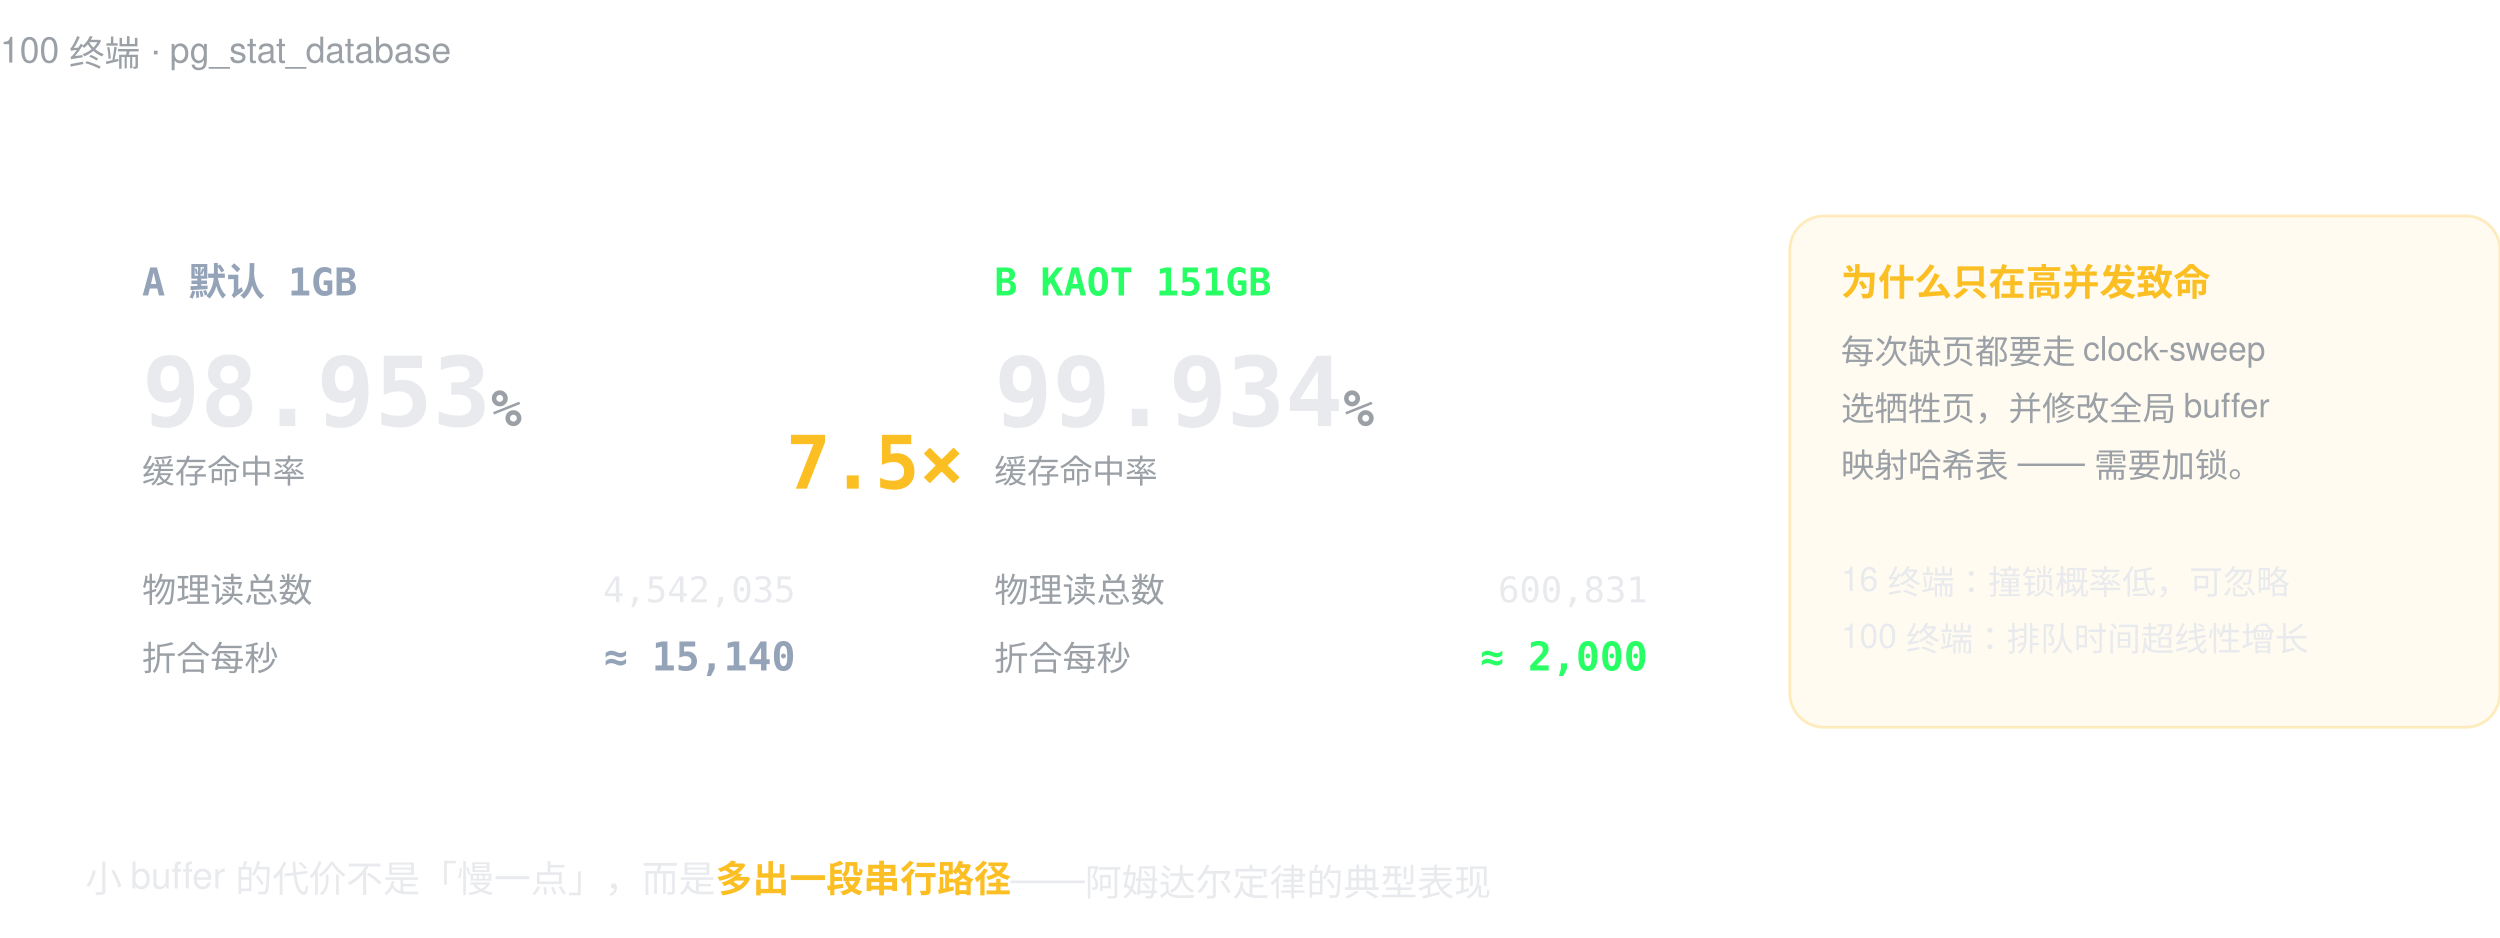
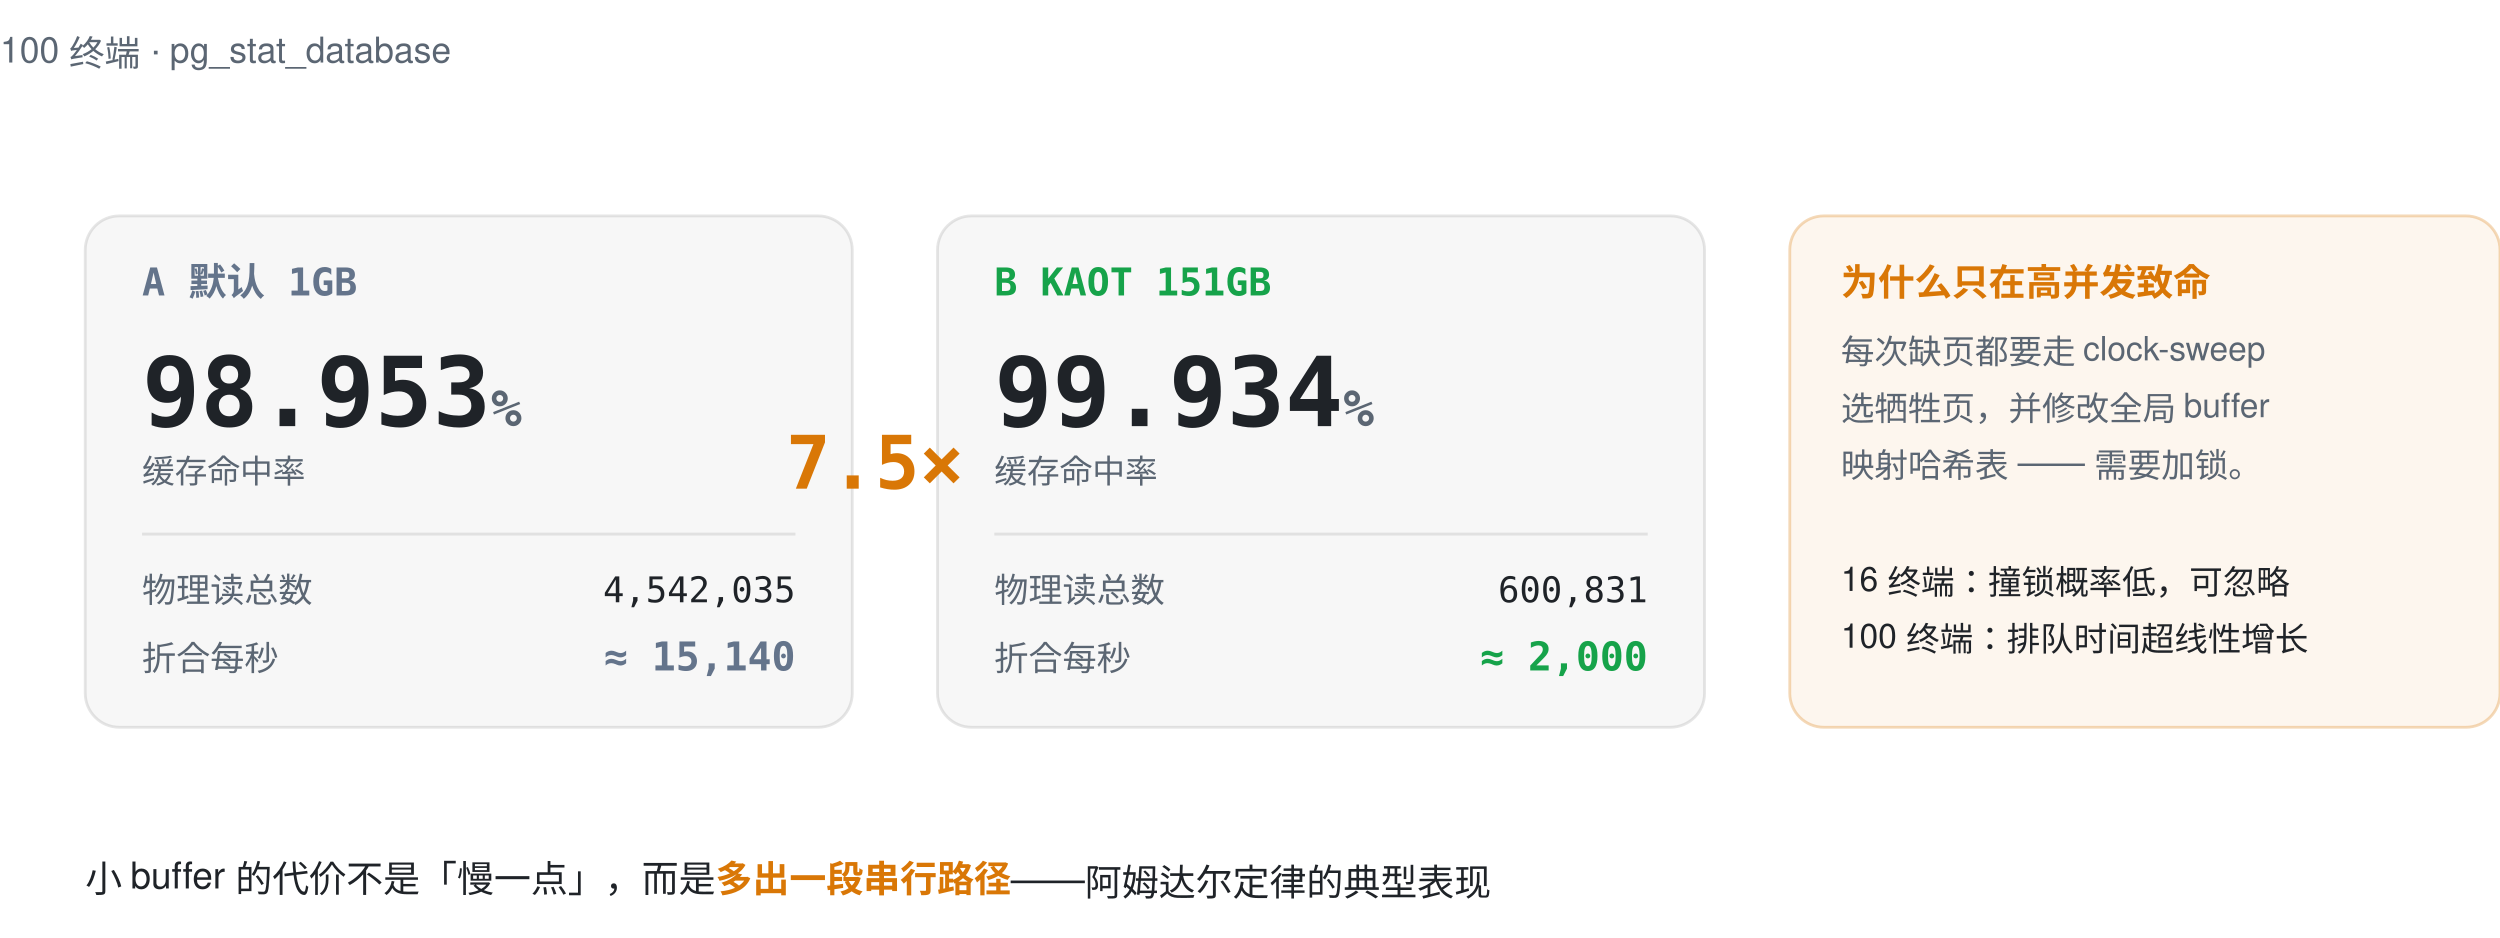
<svg xmlns="http://www.w3.org/2000/svg" viewBox="0 0 880 330" width="880" height="330" font-family="'Noto Sans SC','PingFang SC','Microsoft YaHei','Helvetica Neue',Helvetica,Arial,sans-serif">
  <rect width="880" height="330" fill="none" />
-   <text x="0" y="22" fill="#9aa0a6" font-size="12.5">100 终端 · pg_stat_database</text>
-   <rect x="30" y="76" width="270" height="180" rx="12" fill="rgba(255,255,255,0.035)" stroke="rgba(255,255,255,0.10)" />
-   <text x="50" y="104" fill="#94a3b8" font-size="13.5" font-weight="700" font-family="'JetBrains Mono','SF Mono',Menlo,Consolas,monospace">A  默认 1GB</text>
-   <text x="50" y="150" fill="#e8eaed" font-size="34" font-weight="800" font-family="'JetBrains Mono','SF Mono',Menlo,Consolas,monospace">98.953<tspan font-size="18" fill="#9aa0a6">%</tspan>
+   <text x="0" y="22" fill="#5b6673" font-size="12.5">100 终端 · pg_stat_database</text>
+   <rect x="30" y="76" width="270" height="180" rx="12" fill="rgba(0,0,0,0.035)" stroke="rgba(0,0,0,0.10)" />
+   <text x="50" y="104" fill="#64748b" font-size="13.5" font-weight="700" font-family="'JetBrains Mono','SF Mono',Menlo,Consolas,monospace">A  默认 1GB</text>
+   <text x="50" y="150" fill="#1f2328" font-size="34" font-weight="800" font-family="'JetBrains Mono','SF Mono',Menlo,Consolas,monospace">98.953<tspan font-size="18" fill="#5b6673">%</tspan>
  </text>
-   <text x="50" y="170" fill="#9aa0a6" font-size="11.5">缓存命中率</text>
-   <line x1="50" y1="188" x2="280" y2="188" stroke="rgba(255,255,255,0.09)" />
-   <text x="50" y="212" fill="#9aa0a6" font-size="12">物理读总数</text>
-   <text x="280" y="212" fill="#e8eaed" font-size="12.5" text-anchor="end" font-family="'JetBrains Mono','SF Mono',Menlo,Consolas,monospace">4,542,035</text>
-   <text x="50" y="236" fill="#9aa0a6" font-size="12">折合每秒</text>
-   <text x="280" y="236" fill="#94a3b8" font-size="14" font-weight="700" text-anchor="end" font-family="'JetBrains Mono','SF Mono',Menlo,Consolas,monospace">≈ 15,140</text>
-   <rect x="330" y="76" width="270" height="180" rx="12" fill="rgba(255,255,255,0.035)" stroke="rgba(255,255,255,0.10)" />
-   <text x="350" y="104" fill="#27FF64" font-size="13.5" font-weight="700" font-family="'JetBrains Mono','SF Mono',Menlo,Consolas,monospace">B  KAOT 151GB</text>
-   <text x="350" y="150" fill="#e8eaed" font-size="34" font-weight="800" font-family="'JetBrains Mono','SF Mono',Menlo,Consolas,monospace">99.934<tspan font-size="18" fill="#9aa0a6">%</tspan>
+   <text x="50" y="170" fill="#5b6673" font-size="11.5">缓存命中率</text>
+   <line x1="50" y1="188" x2="280" y2="188" stroke="rgba(0,0,0,0.09)" />
+   <text x="50" y="212" fill="#5b6673" font-size="12">物理读总数</text>
+   <text x="280" y="212" fill="#1f2328" font-size="12.5" text-anchor="end" font-family="'JetBrains Mono','SF Mono',Menlo,Consolas,monospace">4,542,035</text>
+   <text x="50" y="236" fill="#5b6673" font-size="12">折合每秒</text>
+   <text x="280" y="236" fill="#64748b" font-size="14" font-weight="700" text-anchor="end" font-family="'JetBrains Mono','SF Mono',Menlo,Consolas,monospace">≈ 15,140</text>
+   <rect x="330" y="76" width="270" height="180" rx="12" fill="rgba(0,0,0,0.035)" stroke="rgba(0,0,0,0.10)" />
+   <text x="350" y="104" fill="#16a34a" font-size="13.5" font-weight="700" font-family="'JetBrains Mono','SF Mono',Menlo,Consolas,monospace">B  KAOT 151GB</text>
+   <text x="350" y="150" fill="#1f2328" font-size="34" font-weight="800" font-family="'JetBrains Mono','SF Mono',Menlo,Consolas,monospace">99.934<tspan font-size="18" fill="#5b6673">%</tspan>
  </text>
-   <text x="350" y="170" fill="#9aa0a6" font-size="11.5">缓存命中率</text>
-   <line x1="350" y1="188" x2="580" y2="188" stroke="rgba(255,255,255,0.09)" />
-   <text x="350" y="212" fill="#9aa0a6" font-size="12">物理读总数</text>
-   <text x="580" y="212" fill="#e8eaed" font-size="12.5" text-anchor="end" font-family="'JetBrains Mono','SF Mono',Menlo,Consolas,monospace">600,831</text>
-   <text x="350" y="236" fill="#9aa0a6" font-size="12">折合每秒</text>
-   <text x="580" y="236" fill="#27FF64" font-size="14" font-weight="700" text-anchor="end" font-family="'JetBrains Mono','SF Mono',Menlo,Consolas,monospace">≈ 2,000</text>
-   <text x="308" y="172" fill="#fbbf24" font-size="26" font-weight="800" text-anchor="middle" font-family="'JetBrains Mono','SF Mono',Menlo,Consolas,monospace">7.5×</text>
-   <rect x="630" y="76" width="250" height="180" rx="12" fill="rgba(251,191,36,0.07)" stroke="rgba(251,191,36,0.28)" />
-   <text x="648" y="104" fill="#fbbf24" font-size="13" font-weight="700">为什么只在高并发致命</text>
-   <text x="648" y="128" fill="#9aa0a6" font-size="11.8">每次缺页都要走 clock-sweep</text>
-   <text x="648" y="148" fill="#9aa0a6" font-size="11.8">选牺牲页，并修改全局 buffer</text>
-   <text x="648" y="168" fill="#9aa0a6" font-size="11.8">映射哈希表 —— 需要加锁。</text>
-   <text x="648" y="188" fill="#9aa0a6" font-size="11.8" />
-   <text x="648" y="208" fill="#e8eaed" font-size="11.8">16 终端：撞锁概率低，可忽略</text>
-   <text x="648" y="228" fill="#e8eaed" font-size="11.8">100 终端：排队时间超线性增长</text>
-   <text x="30" y="314" fill="#e8eaed" font-size="13">小 buffer 的代价不是「慢一点」，而是<tspan fill="#fbbf24" font-weight="700">多出一段串行路径</tspan>——阿姆达尔定律的典型表现</text>
+   <text x="350" y="170" fill="#5b6673" font-size="11.5">缓存命中率</text>
+   <line x1="350" y1="188" x2="580" y2="188" stroke="rgba(0,0,0,0.09)" />
+   <text x="350" y="212" fill="#5b6673" font-size="12">物理读总数</text>
+   <text x="580" y="212" fill="#1f2328" font-size="12.5" text-anchor="end" font-family="'JetBrains Mono','SF Mono',Menlo,Consolas,monospace">600,831</text>
+   <text x="350" y="236" fill="#5b6673" font-size="12">折合每秒</text>
+   <text x="580" y="236" fill="#16a34a" font-size="14" font-weight="700" text-anchor="end" font-family="'JetBrains Mono','SF Mono',Menlo,Consolas,monospace">≈ 2,000</text>
+   <text x="308" y="172" fill="#d97706" font-size="26" font-weight="800" text-anchor="middle" font-family="'JetBrains Mono','SF Mono',Menlo,Consolas,monospace">7.5×</text>
+   <rect x="630" y="76" width="250" height="180" rx="12" fill="rgba(217,119,6,0.07)" stroke="rgba(217,119,6,0.28)" />
+   <text x="648" y="104" fill="#d97706" font-size="13" font-weight="700">为什么只在高并发致命</text>
+   <text x="648" y="128" fill="#5b6673" font-size="11.8">每次缺页都要走 clock-sweep</text>
+   <text x="648" y="148" fill="#5b6673" font-size="11.8">选牺牲页，并修改全局 buffer</text>
+   <text x="648" y="168" fill="#5b6673" font-size="11.8">映射哈希表 —— 需要加锁。</text>
+   <text x="648" y="188" fill="#5b6673" font-size="11.8" />
+   <text x="648" y="208" fill="#1f2328" font-size="11.8">16 终端：撞锁概率低，可忽略</text>
+   <text x="648" y="228" fill="#1f2328" font-size="11.8">100 终端：排队时间超线性增长</text>
+   <text x="30" y="314" fill="#1f2328" font-size="13">小 buffer 的代价不是「慢一点」，而是<tspan fill="#d97706" font-weight="700">多出一段串行路径</tspan>——阿姆达尔定律的典型表现</text>
</svg>
